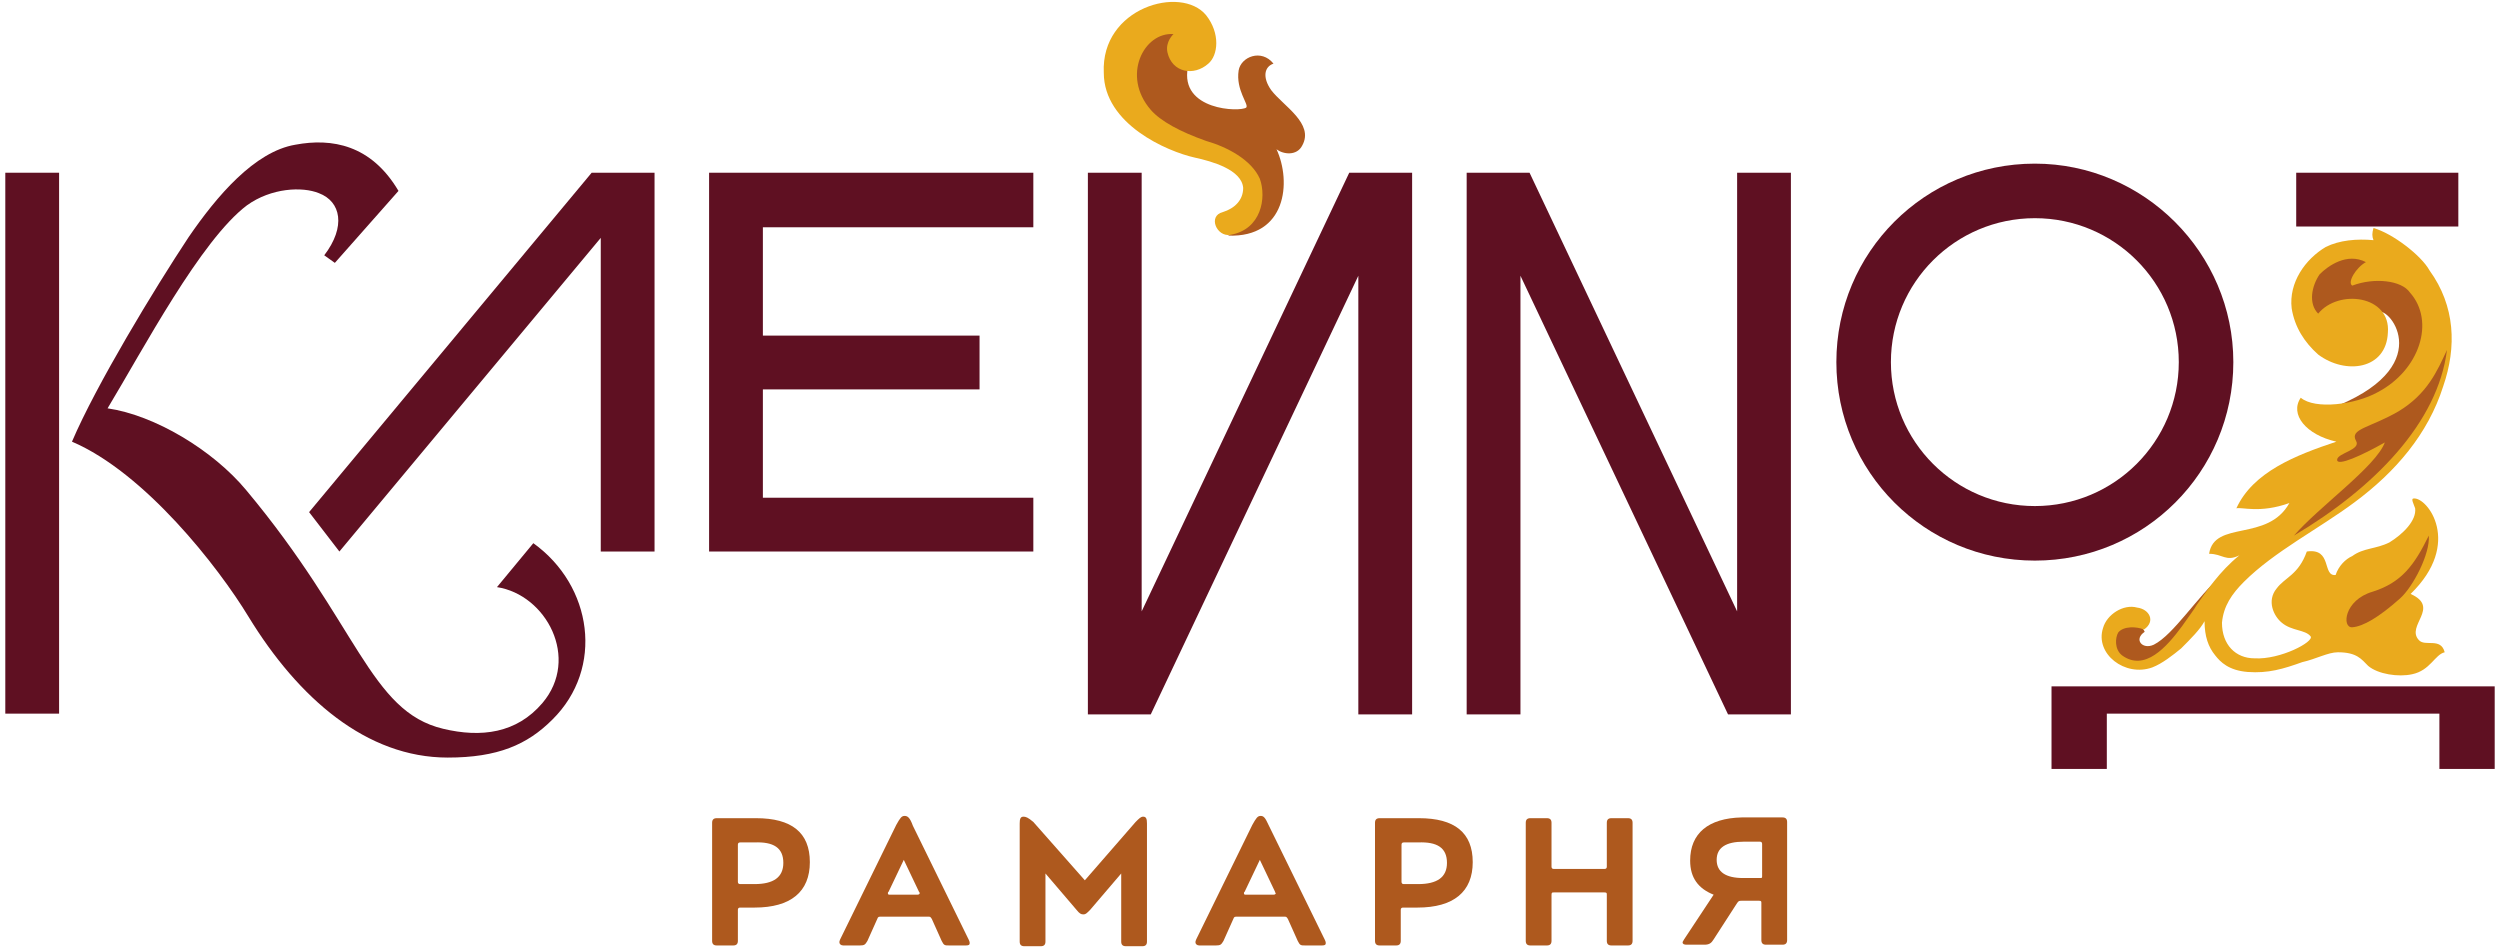
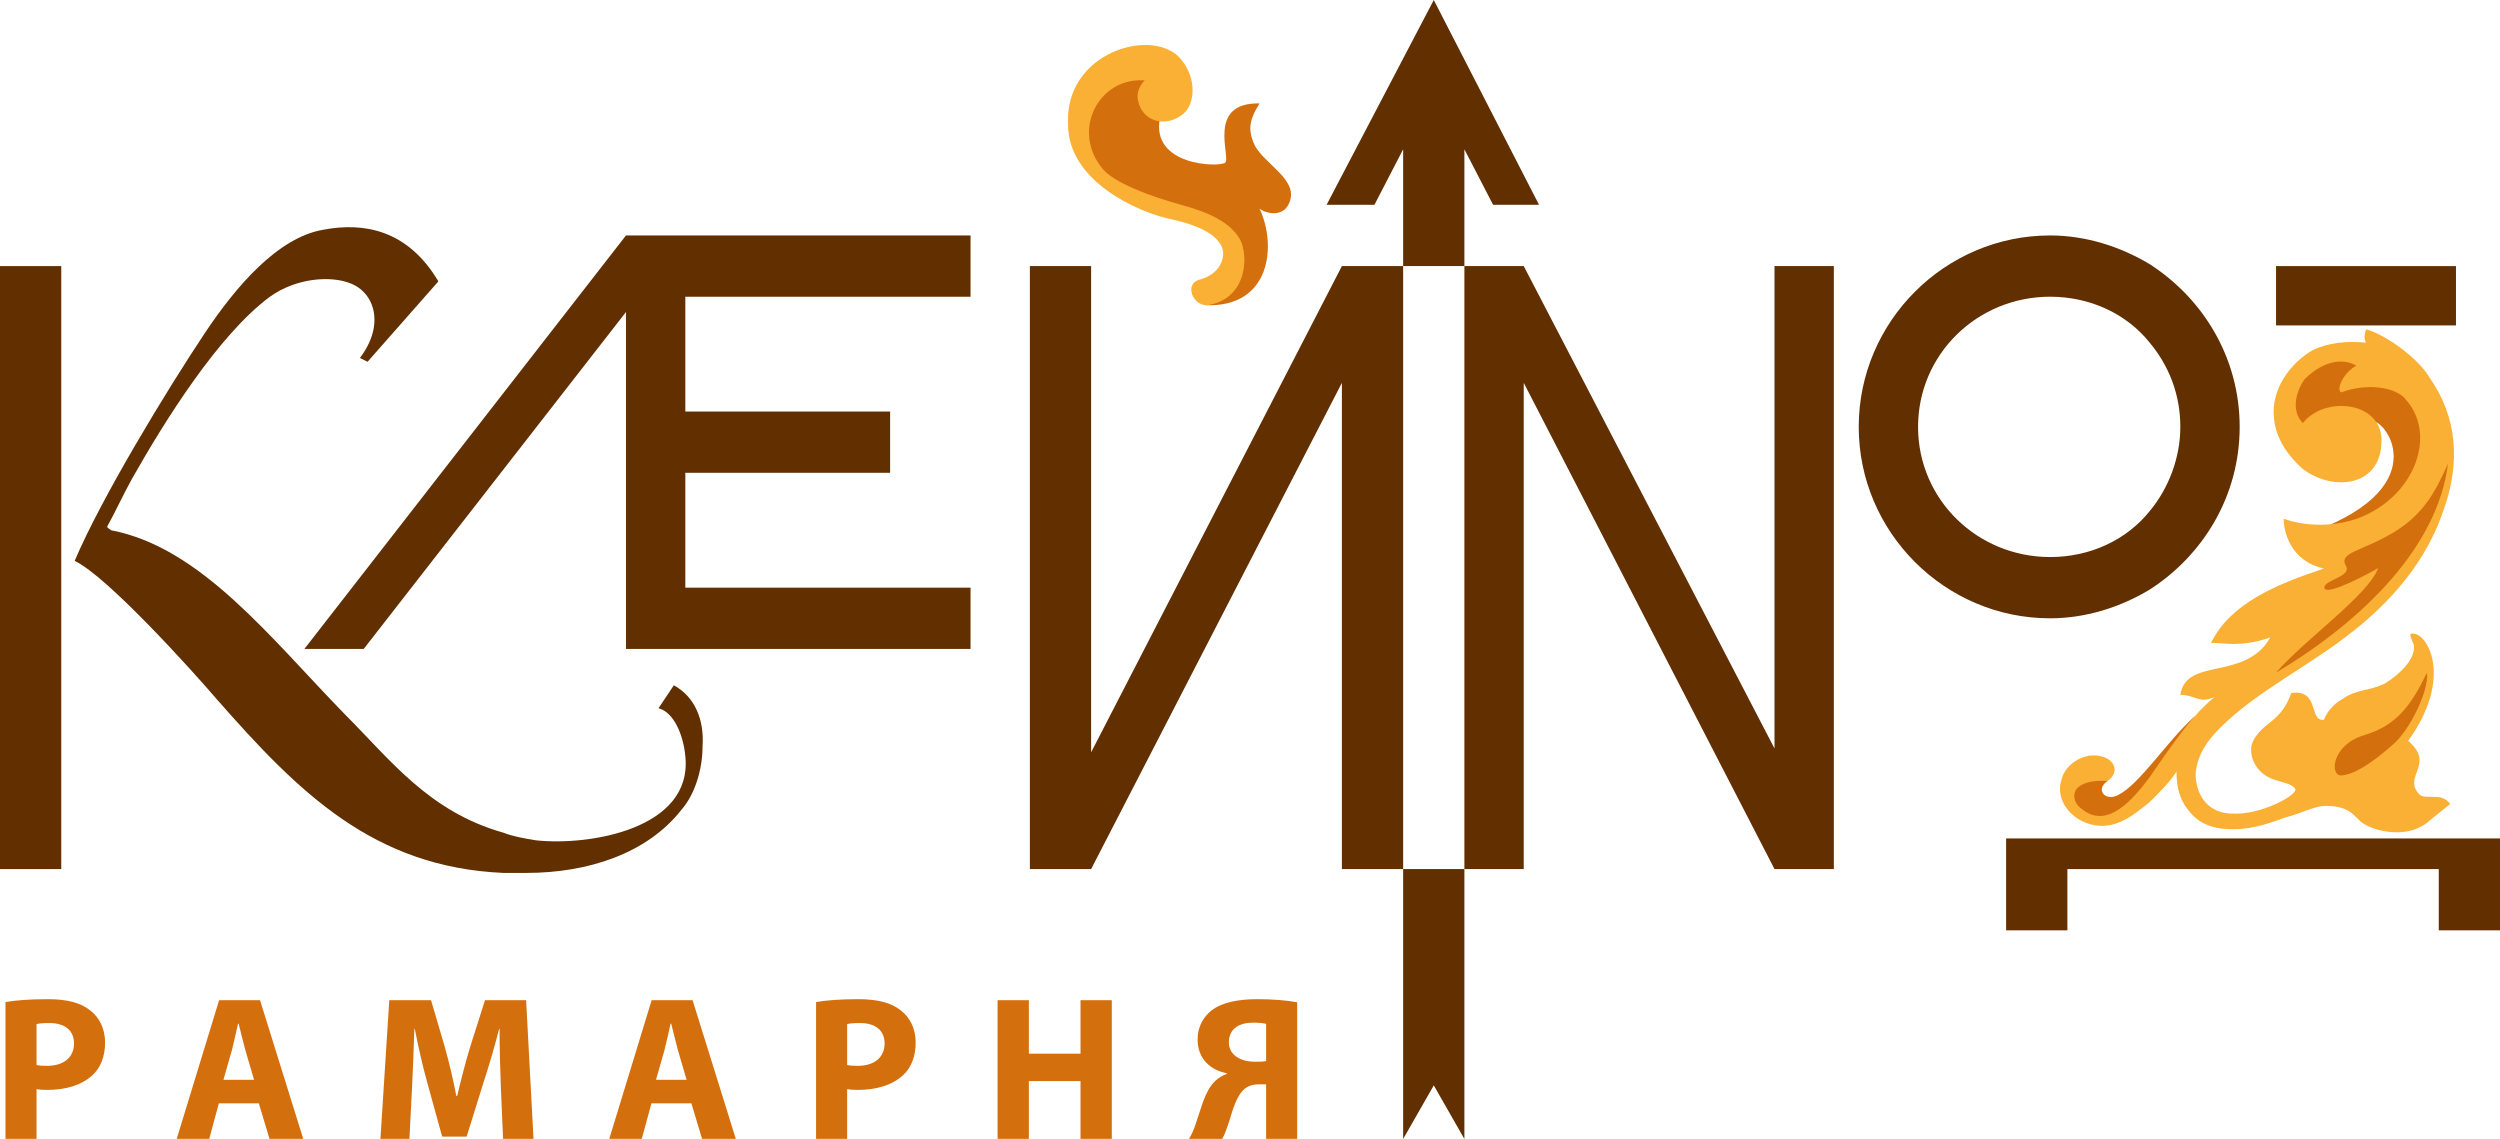
- <svg xmlns="http://www.w3.org/2000/svg" version="1.1" id="Layer_1" x="0px" y="0px" viewBox="0 0 330 125" style="enable-background:new 0 0 330 125;" xml:space="preserve">
-   <style type="text/css">
- 	.st0{fill:#5F1022;}
- 	.st1{fill:#AE591E;}
- 	.st2{fill:#EAAA1D;}
- </style>
+ <svg xmlns="http://www.w3.org/2000/svg" xmlns:xlink="http://www.w3.org/1999/xlink" version="1.1" id="Layer_1" x="0px" y="0px" width="240px" height="109.342px" viewBox="0 0 240 109.342" enable-background="new 0 0 240 109.342" xml:space="preserve">
  <g>
-     <polygon class="st0" points="178.1,22.8 150.7,80.7 150.7,22.8 143.6,22.8 143.6,94.3 151.9,94.3 179.3,36.4 179.3,94.3    186.4,94.3 186.4,22.8  " />
-     <polygon class="st0" points="229.3,22.8 229.3,80.7 201.9,22.8 193.6,22.8 193.6,94.3 200.7,94.3 200.7,36.4 228.1,94.3    236.4,94.3 236.4,22.8  " />
-     <path class="st1" d="M155.1,4.3c-8.1-1-7.8,6.8-6.2,9.6c1.6,2.7,4.9,3.9,9.8,5.4c4.4,1.4,6.9,2.1,6.9,6.9c0,2.9-3.5,4.9-3.5,4.9   c7.7,0.3,8.4-7.1,6.4-11.4c0.9,0.7,2.7,0.9,3.4-0.5c1.6-2.9-2.5-5.2-4.1-7.3c-1.2-1.7-0.9-3.1,0.3-3.5c-1.6-2-4.3-0.9-4.6,0.9   c-0.4,2.6,1.4,4.5,1,4.9c-0.8,0.6-8.8,0.4-7.7-5.3C156.4,9.3,155.8,6.1,155.1,4.3" />
-     <path class="st2" d="M157.7,20.8c2.3,0.5,6.2,1.6,6.4,4c0,1.6-1.1,2.7-2.7,3.2c-2,0.5-0.8,3.3,1,3c4.1-0.7,4.8-4.9,3.9-7.4   c-1.1-2.5-4.3-4.2-7.1-5c-3.4-1.2-6-2.6-7.3-4.1c-3.9-4.5-0.9-10.3,3-10c0,0-1.1,1-0.8,2.4c0.6,2.7,3.5,3.2,5.4,1.5   c1.3-1.1,1.6-4-0.3-6.4C155.9-2,145.3,1,145.7,9.6C145.7,16.4,154.1,20,157.7,20.8" />
-     <rect x="303.1" y="22.8" class="st0" width="21.4" height="7.1" />
-     <polygon class="st0" points="276,90.6 270.8,90.6 270.8,101.5 276,101.5 278.1,101.5 278.1,94.2 322,94.2 322,101.5 329.3,101.5    329.3,90.6  " />
-     <path class="st1" d="M283.1,83.4c-1.5,1-0.3,2.4,1.2,1.7c2.6-1.3,5.7-6.3,9-9.2c-1,3.5-8.3,14.6-13.4,11.4S282.2,81,283.1,83.4" />
-     <path class="st1" d="M313.9,41.3c1-1.3,8.1,6.6-5.2,12.2c9.6,1.1,14.3-9.3,10.6-16.3c-3.7-7-12.2-3.7-14-1.3   c-1.9,2.4-1.7,6.6,2.2,7C311.4,43.3,313.9,41.3,313.9,41.3" />
-     <path class="st2" d="M306,46.8c3.6,2.7,9,2,9.2-2.9c0.4-4.9-6.5-5.8-9.2-2.5c-1.3-1.3-0.9-3.6,0.2-5.2c1.1-1.1,3.6-2.9,6.1-1.6   c-1.3,0.7-2.5,2.7-1.8,3.1c2.9-1.1,6.5-0.7,7.6,0.9c3.4,3.8,1.3,10.3-4.3,13.2c-2.9,1.6-8.2,2.3-10.1,0.7c-1.5,2.2,0.7,4.9,4.7,5.8   c-5.4,1.8-11,4-13.2,8.8c0.7-0.2,3.1,0.7,7-0.7c-2.9,5.2-9.9,2.2-10.6,6.7c1.8,0,2.2,1.1,4,0.2c-2.7,2.2-4.3,4.7-5.6,6.5   c-0.4,0.7-1.1,1.6-2,2.9c-2,2.7-4.9,6-7.9,3.8c-1-0.8-0.9-2.3-0.5-3c0.7-0.9,2.5-0.8,3.4-0.4c1.6-1.1,0.7-2.7-0.9-2.9   c-1.8-0.5-4,0.9-4.5,2.7c-1.1,3.4,2.9,6.5,6.5,5.2c1.3-0.5,2.7-1.6,3.8-2.5c1.3-1.3,2.5-2.5,3.1-3.6c0,2,0.5,3.4,1.4,4.5   c0.7,0.9,1.8,2,4.3,2.2c2.7,0.2,4.7-0.4,7.2-1.3c1.8-0.4,3.4-1.3,4.7-1.3c2.5,0,3.1,0.9,4,1.8c1.3,1.1,4,1.5,5.8,1.1   c2.4-0.5,3-2.6,4.3-2.9c-0.5-2-2.6-0.7-3.4-1.6c-1.8-1.9,2.9-4.3-1.1-6.1c6.9-6.7,2.2-12.8,0.4-12.6c-0.4,0,0,0.7,0.2,1.3   c0.2,1.6-1.6,3.4-3.4,4.5c-1.8,0.9-3.4,0.7-4.9,1.8c-0.9,0.4-1.8,1.3-2.2,2.5c-1.8,0.2-0.4-3.6-3.8-3.1c-1.1,3.1-2.9,3.4-4,4.9   c-1.3,1.6-0.4,3.6,0.7,4.5c1.3,1.1,3.1,0.9,3.8,1.8c0.5,0.7-4,3.1-7.4,2.9c-2.5,0-4.3-1.8-4.3-4.7c0.2-2.2,1.3-3.8,2.9-5.4   c4-4,9.9-7,14.6-10.5c5.4-4,9.7-9,11.7-15.3c1.8-5.2,1.6-10.6-1.8-15.3c-1.1-2-4.9-4.9-7.4-5.6c-0.2,0.7-0.2,1.1,0,1.6   c-2.2-0.2-4.5,0-6.3,0.9c-2.7,1.6-4.9,4.7-4.5,8.1C302.9,43.2,304.2,45.2,306,46.8" />
-     <path class="st1" d="M323,46.2c-1.2,9.6-9.6,18.2-20.2,24.5c3.4-3.9,10.8-9.1,12-12.3c-3,1.7-6.3,3.2-6.3,2.3   c0-0.9,3.2-1.3,2.5-2.5c-0.9-1.6,1.8-1.7,5.6-3.9C320.4,52,321.7,49,323,46.2" />
-     <path class="st1" d="M320.6,70.7c0.2,2.4-2.1,6.8-3.8,8.3c-2.8,2.5-4.9,3.7-6.3,3.8c-1.4,0.1-1.1-3.6,2.7-4.7   C317,76.9,318.7,74.6,320.6,70.7" />
-     <polygon class="st0" points="136.4,30 136.4,22.8 93.6,22.8 93.6,72.8 136.4,72.8 136.4,65.7 100.7,65.7 100.7,51.4 129.3,51.4    129.3,44.3 100.7,44.3 100.7,30  " />
-     <rect x="0.7" y="22.8" class="st0" width="7.1" height="71.4" />
-     <polygon class="st0" points="78.1,22.8 40.8,67.6 44.8,72.8 79.3,31.4 79.3,72.8 86.4,72.8 86.4,22.8  " />
-     <path class="st0" d="M268.6,28.8c-10.5,0-19,8.5-19,19c0,10.5,8.5,19,19,19s19-8.5,19-19C287.6,37.3,279.1,28.8,268.6,28.8    M294.8,47.8c0,14.5-11.7,26.2-26.2,26.2c-14.5,0-26.2-11.7-26.2-26.2c0-14.5,11.7-26.2,26.2-26.2C283,21.6,294.8,33.4,294.8,47.8" />
-     <path class="st0" d="M70.4,71.7l-4.8,5.8c6.5,1,11,9.4,6,15.3c-3.4,4-8.1,4.6-13.1,3.4c-9.7-2.3-11.2-13.8-26-31.5   c-4.4-5.3-12.1-9.9-18.3-10.8c4.7-7.8,12.3-22.2,18.4-26.8c3.2-2.3,7.3-2.5,9.5-1.6c2.9,1.1,3.6,4.4,0.7,8.2l1.4,1l8.4-9.5   c-3.6-6.1-8.8-7-13.6-6.1c-5.4,0.9-10.4,6.8-14.1,12.2c-4.5,6.8-12.2,19.5-15.4,27c9.6,4.1,19.3,16.5,23.3,23.1   C39.4,92.2,48.4,100,59.1,100c6.6,0,10.5-1.7,13.8-5C79.8,88.2,78.2,77.3,70.4,71.7" />
-     <path class="st1" d="M103.4,113.9c0,1.9-1.3,2.8-3.8,2.8h-1.9c-0.2,0-0.3-0.1-0.3-0.3v-4.9c0-0.2,0.1-0.3,0.3-0.3h1.9   C102.1,111.1,103.4,111.9,103.4,113.9z M94.6,108c-0.4,0-0.6,0.2-0.6,0.6v15.6c0,0.4,0.2,0.6,0.6,0.6h2.2c0.4,0,0.6-0.2,0.6-0.6   v-4.1c0-0.2,0.1-0.3,0.3-0.3h1.9c4.8,0,7.3-2.1,7.3-6c0-3.9-2.4-5.8-7.1-5.8H94.6z" />
-     <path class="st1" d="M121.4,117.9c0,0.1-0.1,0.2-0.3,0.2h-3.6c-0.2,0-0.3,0-0.3-0.2c0-0.1,0-0.1,0.1-0.2l2-4.2l2,4.2   C121.4,117.8,121.4,117.9,121.4,117.9z M119.4,107.7c-0.4,0-0.6,0.3-1.1,1.2l-7.4,15.1c-0.1,0.2-0.1,0.3-0.1,0.4   c0,0.2,0.2,0.4,0.5,0.4h2.2c0.6,0,0.7-0.1,1-0.6l1.3-2.9c0.1-0.3,0.2-0.3,0.5-0.3h6.2c0.3,0,0.3,0,0.5,0.3l1.3,2.9   c0.3,0.6,0.4,0.6,1,0.6h2.2c0.4,0,0.5-0.1,0.5-0.3c0-0.1,0-0.2-0.1-0.4l-7.4-15.1C120.1,107.9,119.8,107.7,119.4,107.7z" />
-     <path class="st1" d="M135.1,107.8c-0.4,0-0.5,0.3-0.5,0.9v15.6c0,0.4,0.2,0.6,0.6,0.6h2.2c0.4,0,0.6-0.2,0.6-0.6v-9l4.1,4.8   c0.4,0.5,0.6,0.6,0.9,0.6c0.3,0,0.4-0.1,0.9-0.6l4.1-4.8v9c0,0.4,0.2,0.6,0.6,0.6h2.2c0.4,0,0.6-0.2,0.6-0.6v-15.6   c0-0.6-0.1-0.9-0.5-0.9c-0.3,0-0.5,0.2-1,0.7l-6.7,7.7l-6.8-7.7C135.7,107.9,135.4,107.8,135.1,107.8z" />
-     <path class="st1" d="M168.4,117.9c0,0.1-0.1,0.2-0.3,0.2h-3.6c-0.2,0-0.3,0-0.3-0.2c0-0.1,0-0.1,0.1-0.2l2-4.2l2,4.2   C168.3,117.8,168.4,117.9,168.4,117.9z M166.4,107.7c-0.4,0-0.6,0.3-1.1,1.2l-7.4,15.1c-0.1,0.2-0.1,0.3-0.1,0.4   c0,0.2,0.2,0.4,0.5,0.4h2.2c0.6,0,0.7-0.1,1-0.6l1.3-2.9c0.1-0.3,0.2-0.3,0.5-0.3h6.2c0.3,0,0.3,0,0.5,0.3l1.3,2.9   c0.3,0.6,0.4,0.6,1,0.6h2.2c0.4,0,0.5-0.1,0.5-0.3c0-0.1,0-0.2-0.1-0.4l-7.4-15.1C167,107.9,166.8,107.7,166.4,107.7z" />
-     <path class="st1" d="M191,113.9c0,1.9-1.3,2.8-3.8,2.8h-1.9c-0.2,0-0.3-0.1-0.3-0.3v-4.9c0-0.2,0.1-0.3,0.3-0.3h1.9   C189.7,111.1,191,111.9,191,113.9z M182.1,108c-0.4,0-0.6,0.2-0.6,0.6v15.6c0,0.4,0.2,0.6,0.6,0.6h2.2c0.4,0,0.6-0.2,0.6-0.6v-4.1   c0-0.2,0.1-0.3,0.3-0.3h1.9c4.8,0,7.3-2.1,7.3-6c0-3.9-2.4-5.8-7.1-5.8H182.1z" />
-     <path class="st1" d="M202,108c-0.4,0-0.6,0.2-0.6,0.6v15.6c0,0.4,0.2,0.6,0.6,0.6h2.2c0.4,0,0.6-0.2,0.6-0.6v-6.1   c0-0.3,0.1-0.3,0.3-0.3h6.7c0.3,0,0.3,0.1,0.3,0.3v6.1c0,0.4,0.2,0.6,0.6,0.6h2.2c0.4,0,0.6-0.2,0.6-0.6v-15.6   c0-0.4-0.2-0.6-0.6-0.6h-2.2c-0.4,0-0.6,0.2-0.6,0.6v5.8c0,0.2-0.1,0.3-0.3,0.3h-6.7c-0.2,0-0.3-0.1-0.3-0.3v-5.8   c0-0.4-0.2-0.6-0.6-0.6H202z" />
-     <path class="st1" d="M232.6,115.6c0,0.3,0,0.3-0.3,0.3h-2.2c-2.3,0-3.5-0.8-3.5-2.4c0-1.6,1.2-2.4,3.6-2.4h2.1   c0.2,0,0.3,0.1,0.3,0.3V115.6z M223.1,113.6c0,2.3,1.1,3.7,3.1,4.5l-3.9,5.9c-0.1,0.2-0.2,0.3-0.2,0.4c0,0.2,0.2,0.3,0.5,0.3h2.4   c0.6,0,0.9-0.2,1.2-0.7l3.1-4.8c0.2-0.3,0.3-0.3,0.6-0.3h2.3c0.3,0,0.3,0.1,0.3,0.3v4.9c0,0.4,0.2,0.6,0.6,0.6h2.2   c0.4,0,0.6-0.2,0.6-0.6v-15.6c0-0.4-0.2-0.6-0.6-0.6h-5.4C225.5,108,223.1,110,223.1,113.6z" />
+     <g>
+       <defs>
+         <rect id="SVGID_1_" y="0.001" width="240" height="109.341" />
+       </defs>
+       <clipPath id="SVGID_2_">
+         <use xlink:href="#SVGID_1_" overflow="visible" />
+       </clipPath>
+       <path clip-path="url(#SVGID_2_)" fill="#D46F0E" d="M202.328,74.978c-1.191,0.786-0.268,1.986,0.988,1.36    c2.121-1.059,4.684-5.162,7.366-7.563c-0.802,2.892-6.815,11.944-10.943,9.324C195.612,75.479,201.614,73.04,202.328,74.978" />
+       <path clip-path="url(#SVGID_2_)" fill="#D46F0E" d="M0.526,109.334h2.983v-4.781c0.278,0.06,0.632,0.078,1.028,0.078    c1.778,0,3.299-0.453,4.327-1.4c0.809-0.732,1.224-1.839,1.224-3.162c0-1.305-0.554-2.411-1.423-3.063    c-0.888-0.731-2.212-1.086-4.069-1.086c-1.838,0-3.141,0.117-4.07,0.276V109.334z M3.509,98.311c0.217-0.061,0.632-0.1,1.226-0.1    c1.521,0,2.37,0.73,2.37,1.956c0,1.345-0.988,2.154-2.588,2.154c-0.455,0-0.75-0.021-1.008-0.081V98.311z M24.845,105.917    l1.028,3.417h3.24L24.964,96.02h-3.931l-4.07,13.314h3.121l0.929-3.417H24.845z M21.448,103.664l0.809-2.825    c0.198-0.771,0.415-1.778,0.594-2.567h0.058c0.197,0.771,0.435,1.775,0.652,2.567l0.829,2.825H21.448z M48.295,109.334h2.923    L50.507,96.02h-3.95l-1.402,4.424c-0.456,1.482-0.91,3.24-1.266,4.781H43.81c-0.295-1.561-0.69-3.222-1.125-4.764l-1.304-4.441    h-4.01l-0.85,13.314h2.785l0.257-5.058c0.079-1.661,0.158-3.716,0.217-5.513h0.04c0.336,1.758,0.77,3.636,1.205,5.195l1.422,5.156    h2.351l1.62-5.195c0.514-1.56,1.067-3.459,1.502-5.156h0.04c0,1.956,0.059,3.873,0.117,5.472L48.295,109.334z M66.372,105.917    l1.027,3.417h3.239L66.489,96.02h-3.931l-4.069,13.314h3.121l0.929-3.417H66.372z M62.973,103.664l0.81-2.825    c0.198-0.771,0.415-1.778,0.593-2.567h0.06c0.197,0.771,0.435,1.775,0.65,2.567l0.831,2.825H62.973z M78.343,109.334h2.983v-4.781    c0.276,0.06,0.633,0.078,1.027,0.078c1.779,0,3.3-0.453,4.327-1.4c0.81-0.732,1.225-1.839,1.225-3.162    c0-1.305-0.553-2.411-1.422-3.063c-0.89-0.731-2.214-1.086-4.07-1.086c-1.837,0-3.141,0.117-4.07,0.276V109.334z M81.326,98.311    c0.218-0.061,0.633-0.1,1.224-0.1c1.522,0,2.371,0.73,2.371,1.956c0,1.345-0.987,2.154-2.588,2.154    c-0.453,0-0.751-0.021-1.007-0.081V98.311z M95.768,96.02v13.314h3.002v-5.552h4.959v5.552h3.003V96.02h-3.003v5.135H98.77V96.02    H95.768z M117.339,109.334c0.218-0.414,0.337-0.731,0.475-1.128c0.395-1.086,0.731-2.805,1.58-3.594    c0.356-0.336,0.829-0.513,1.423-0.513h0.73v5.234h2.983V96.218c-0.967-0.181-2.35-0.298-3.812-0.298    c-1.739,0-3.338,0.276-4.366,1.048c-0.83,0.632-1.383,1.599-1.383,2.824c0,1.917,1.324,2.964,2.805,3.24v0.061    c-0.435,0.155-0.809,0.393-1.107,0.671c-1.006,0.967-1.322,2.547-1.856,4.067c-0.178,0.556-0.396,1.068-0.672,1.503H117.339z     M121.547,101.865c-0.275,0.061-0.691,0.061-1.066,0.061c-1.383,0-2.51-0.634-2.51-1.857c0-1.362,1.047-1.896,2.351-1.896    c0.614,0,1.008,0.059,1.225,0.117V101.865z" />
+       <path clip-path="url(#SVGID_2_)" fill="#D46F0E" d="M227.514,40.548c0.841-1.052,6.603,5.426-4.249,10.01    c7.823,0.883,11.735-7.612,8.706-13.332c-3.029-5.72-9.967-3.028-11.482-1.093c-1.514,1.935-1.388,5.427,1.809,5.741    C225.494,42.188,227.514,40.548,227.514,40.548" />
+       <path clip-path="url(#SVGID_2_)" fill="#D46F0E" d="M110.125,7.613c-6.563-0.813-6.354,5.542-5.063,7.75    c1.292,2.208,4.008,3.154,7.959,4.396c3.583,1.125,5.583,1.702,5.583,5.563c0,2.39-2.854,3.977-2.854,3.977    c6.271,0.232,6.823-5.773,5.168-9.267c0.736,0.551,2.207,0.734,2.758-0.368c1.285-2.388-2.503-3.937-3.322-5.925    c-0.583-1.417-0.355-2.346,0.564-3.813c-5.168-0.104-2.695,5.246-3.307,5.696c-0.611,0.45-7.153,0.304-6.257-4.279    C111.169,11.711,110.676,9.083,110.125,7.613" />
+       <path clip-path="url(#SVGID_2_)" fill="#F9B034" d="M112.241,21.001c1.832,0.396,4.988,1.258,5.187,3.257    c0,1.287-0.919,2.205-2.206,2.572c-1.653,0.368-0.663,2.696,0.799,2.45c3.333-0.563,3.889-4,3.154-6.021    c-0.919-2.023-3.507-2.973-5.79-3.596c-3.01-0.821-6.386-2.118-7.489-3.404c-3.124-3.675-0.438-8.875,3.997-8.54    c0,0-0.886,0.785-0.643,1.937c0.458,2.166,2.832,2.599,4.396,1.229c1.032-0.904,1.303-3.277-0.261-5.186    c-2.614-3.189-11.221-0.737-10.853,6.248C102.532,17.425,109.292,20.363,112.241,21.001" />
+       <path clip-path="url(#SVGID_2_)" fill="#F9B034" d="M221.072,45.023c2.94,2.204,7.35,1.654,7.535-2.388    c0.367-4.043-5.331-4.779-7.535-2.022c-1.103-1.104-0.736-2.941,0.184-4.228c0.92-0.918,2.941-2.388,4.963-1.285    c-1.104,0.551-2.022,2.206-1.471,2.571c2.389-0.918,5.329-0.55,6.247,0.734c2.757,3.126,1.104,8.454-3.492,10.845    c-2.388,1.285-5.695,1.47-8.268,0.552c0,1.1,0.552,4.041,3.859,4.777c-4.41,1.471-9.005,3.307-10.842,7.165    c0.551-0.182,2.571,0.553,5.696-0.549c-2.39,4.227-8.086,1.835-8.636,5.513c1.47,0,1.836,0.917,3.306,0.183    c-2.205,1.838-3.491,3.859-4.593,5.328c-0.366,0.552-0.918,1.286-1.655,2.39c-1.653,2.206-4.041,4.961-6.429,3.123    c-1.105-0.733-0.921-1.836-0.369-2.203c0.918-0.736,2.572-0.552,2.757-0.552c1.286-0.92,0.552-2.206-0.735-2.388    c-1.471-0.37-3.31,0.733-3.676,2.203c-0.92,2.758,2.388,5.331,5.33,4.229c1.101-0.37,2.203-1.289,3.122-2.022    c1.103-1.103,2.021-2.021,2.573-2.941c0,1.654,0.369,2.758,1.104,3.675c0.55,0.737,1.469,1.654,3.49,1.838    c2.207,0.186,3.859-0.367,5.881-1.101c1.47-0.367,2.758-1.104,3.858-1.104c2.023,0,2.575,0.737,3.31,1.472    c1.102,0.919,3.308,1.287,4.776,0.919c0.737-0.186,1.472-0.553,2.021-1.104l1.839-1.469c-0.918-1.286-2.571-0.184-3.123-1.101    c-1.287-1.656,1.653-2.759-0.919-4.965c4.41-6.064,1.837-10.474,0.367-10.291c-0.367,0,0,0.553,0.183,1.104    c0.184,1.286-1.287,2.758-2.756,3.674c-1.471,0.735-2.755,0.552-4.041,1.472c-0.736,0.367-1.472,1.102-1.839,2.021    c-1.471,0.183-0.367-2.94-3.125-2.572c-0.919,2.572-2.388,2.755-3.307,4.041c-1.104,1.287-0.367,2.94,0.552,3.677    c1.101,0.917,2.573,0.735,3.122,1.47c0.37,0.552-3.307,2.572-6.062,2.391c-2.022,0-3.492-1.472-3.492-3.86    c0.183-1.838,1.101-3.125,2.388-4.41c3.308-3.308,8.086-5.695,11.945-8.636c4.41-3.31,7.902-7.353,9.557-12.497    c1.469-4.227,1.285-8.638-1.471-12.496c-0.919-1.654-4.042-4.043-6.064-4.595c-0.184,0.552-0.184,0.919,0,1.286    c-1.838-0.183-3.676,0-5.147,0.734c-2.203,1.288-4.042,3.859-3.675,6.618C218.5,42.084,219.602,43.735,221.072,45.023" />
+       <path clip-path="url(#SVGID_2_)" fill="#622F00" d="M64.687,65.787l-1.471,2.206c1.471,0.37,2.39,2.573,2.575,4.596    c0.733,6.982-9.189,8.636-14.334,8.083c-1.104-0.182-2.206-0.366-3.126-0.733c-7.165-2.021-10.841-6.982-15.252-11.394    c-7.165-7.349-13.782-15.987-22.418-17.643c-0.186-0.183-0.368-0.183-0.368-0.366c0.735-1.286,1.47-2.939,2.389-4.595    c3.124-5.514,8.268-13.781,13.232-17.457c2.572-1.837,5.879-2.022,7.717-1.286c2.389,0.918,3.308,4.042,0.919,7.167l0.734,0.367    l6.8-7.719c-2.94-4.962-7.166-5.695-11.026-4.962c-4.411,0.734-8.454,5.514-11.394,9.924C15.99,37.488,9.742,47.78,7.167,53.844    c3.125,1.47,11.394,10.659,13.599,13.232c7.903,9.005,15.068,16.172,27.564,16.724h2.207c5.88,0,11.577-1.841,14.885-6.067    c1.286-1.468,2.021-3.859,2.021-6.063C67.626,69.098,66.708,66.892,64.687,65.787" />
+     </g>
+     <rect x="218.5" y="25.545" fill="#622F00" width="17.273" height="5.695" />
+     <polygon fill="#622F00" points="29.22,62.298 34.917,62.298 60.094,29.954 60.094,62.298 93.172,62.298 93.172,56.418    65.791,56.418 65.791,45.391 85.452,45.391 85.452,39.51 65.791,39.51 65.791,28.484 93.172,28.484 93.172,22.603 60.094,22.603     " />
+     <rect y="25.545" fill="#622F00" width="5.882" height="57.886" />
+     <g>
+       <defs>
+         <rect id="SVGID_3_" y="0.001" width="240" height="109.341" />
+       </defs>
+       <clipPath id="SVGID_4_">
+         <use xlink:href="#SVGID_3_" overflow="visible" />
+       </clipPath>
+       <path clip-path="url(#SVGID_4_)" fill="#622F00" d="M184.134,40.98c0-6.982,5.697-12.496,12.681-12.496    c3.857,0,7.349,1.653,9.555,4.41c1.839,2.206,2.941,4.962,2.941,8.086c0,2.94-1.102,5.88-2.941,8.086    c-2.206,2.757-5.698,4.41-9.555,4.41C189.831,53.477,184.134,47.963,184.134,40.98 M206.37,56.6    c5.146-3.308,8.638-9.003,8.638-15.619c0-6.615-3.492-12.312-8.638-15.62c-2.755-1.652-6.064-2.758-9.555-2.758    c-10.106,0-18.377,8.271-18.377,18.378c0,10.108,8.271,18.377,18.377,18.377C200.306,59.357,203.615,58.256,206.37,56.6" />
+     </g>
+     <polygon fill="#622F00" points="196.815,80.49 192.588,80.49 192.588,89.311 196.815,89.311 198.469,89.311 198.469,83.431    234.12,83.431 234.12,89.311 240,89.311 240,80.49  " />
+     <polygon fill="#622F00" points="128.821,25.545 104.748,72.22 104.748,25.545 98.868,25.545 98.868,83.431 104.748,83.431    128.821,36.755 128.821,83.431 134.703,83.431 134.703,25.545  " />
+     <polygon fill="#622F00" points="170.352,71.853 146.279,25.544 140.582,25.544 140.582,83.431 146.279,83.431 146.279,36.754    170.352,83.431 176.05,83.431 176.05,25.544 170.352,25.544  " />
+     <polygon fill="#622F00" points="137.643,0 127.352,19.663 131.945,19.663 134.702,14.333 134.702,25.545 140.582,25.545    140.582,14.333 143.338,19.663 147.749,19.663  " />
+     <polygon fill="#622F00" points="137.643,83.431 134.702,83.431 134.702,109.342 137.643,104.195 140.582,109.342 140.582,83.431     " />
+     <g>
+       <defs>
+         <rect id="SVGID_5_" y="0.001" width="240" height="109.341" />
+       </defs>
+       <clipPath id="SVGID_6_">
+         <use xlink:href="#SVGID_5_" overflow="visible" />
+       </clipPath>
+       <path clip-path="url(#SVGID_6_)" fill="#D46F0E" d="M235.009,44.511c-0.979,7.832-7.883,14.894-16.509,20.06    c2.75-3.166,8.857-7.445,9.803-10.028c-2.472,1.388-5.139,2.592-5.162,1.861c-0.024-0.73,2.656-1.049,2.071-2.07    c-0.752-1.318,1.475-1.368,4.56-3.215C232.857,49.272,233.932,46.86,235.009,44.511" />
+       <path clip-path="url(#SVGID_6_)" fill="#D46F0E" d="M232.996,64.571c0.168,1.924-1.749,5.533-3.124,6.771    c-2.268,2.046-4.005,3.053-5.117,3.097c-1.112,0.045-0.931-2.919,2.182-3.853C230.051,69.653,231.449,67.761,232.996,64.571" />
+     </g>
  </g>
</svg>
